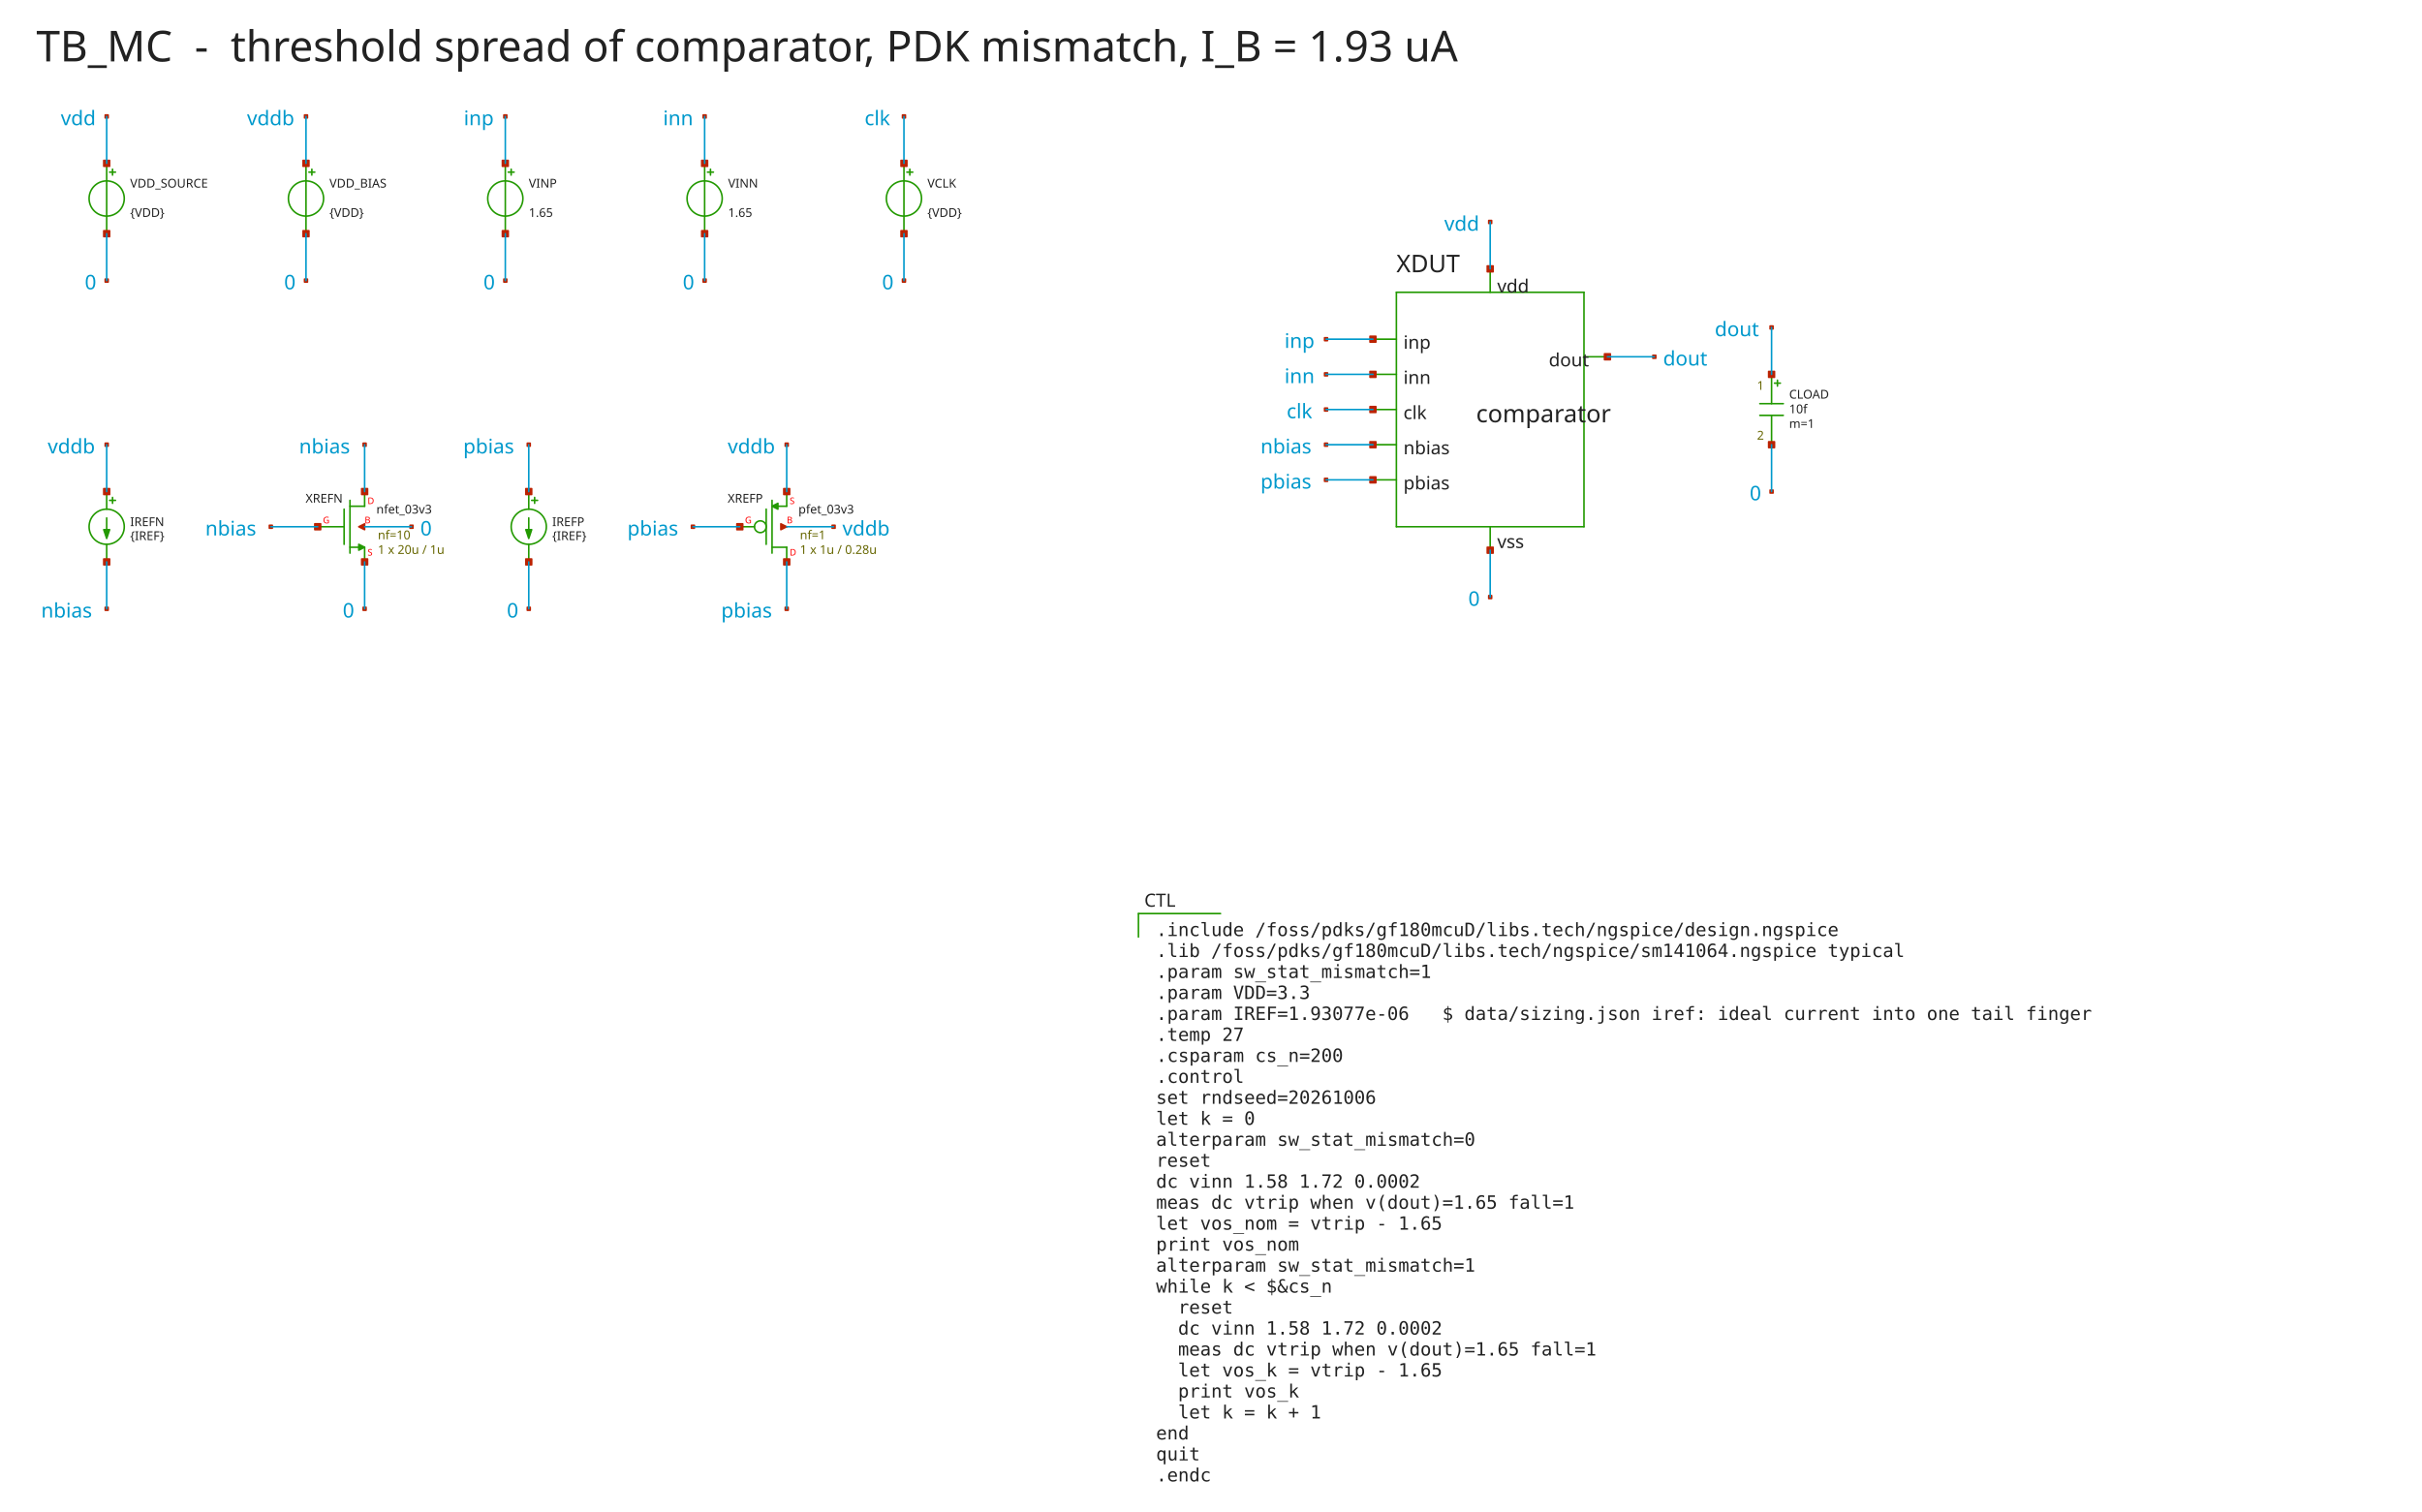
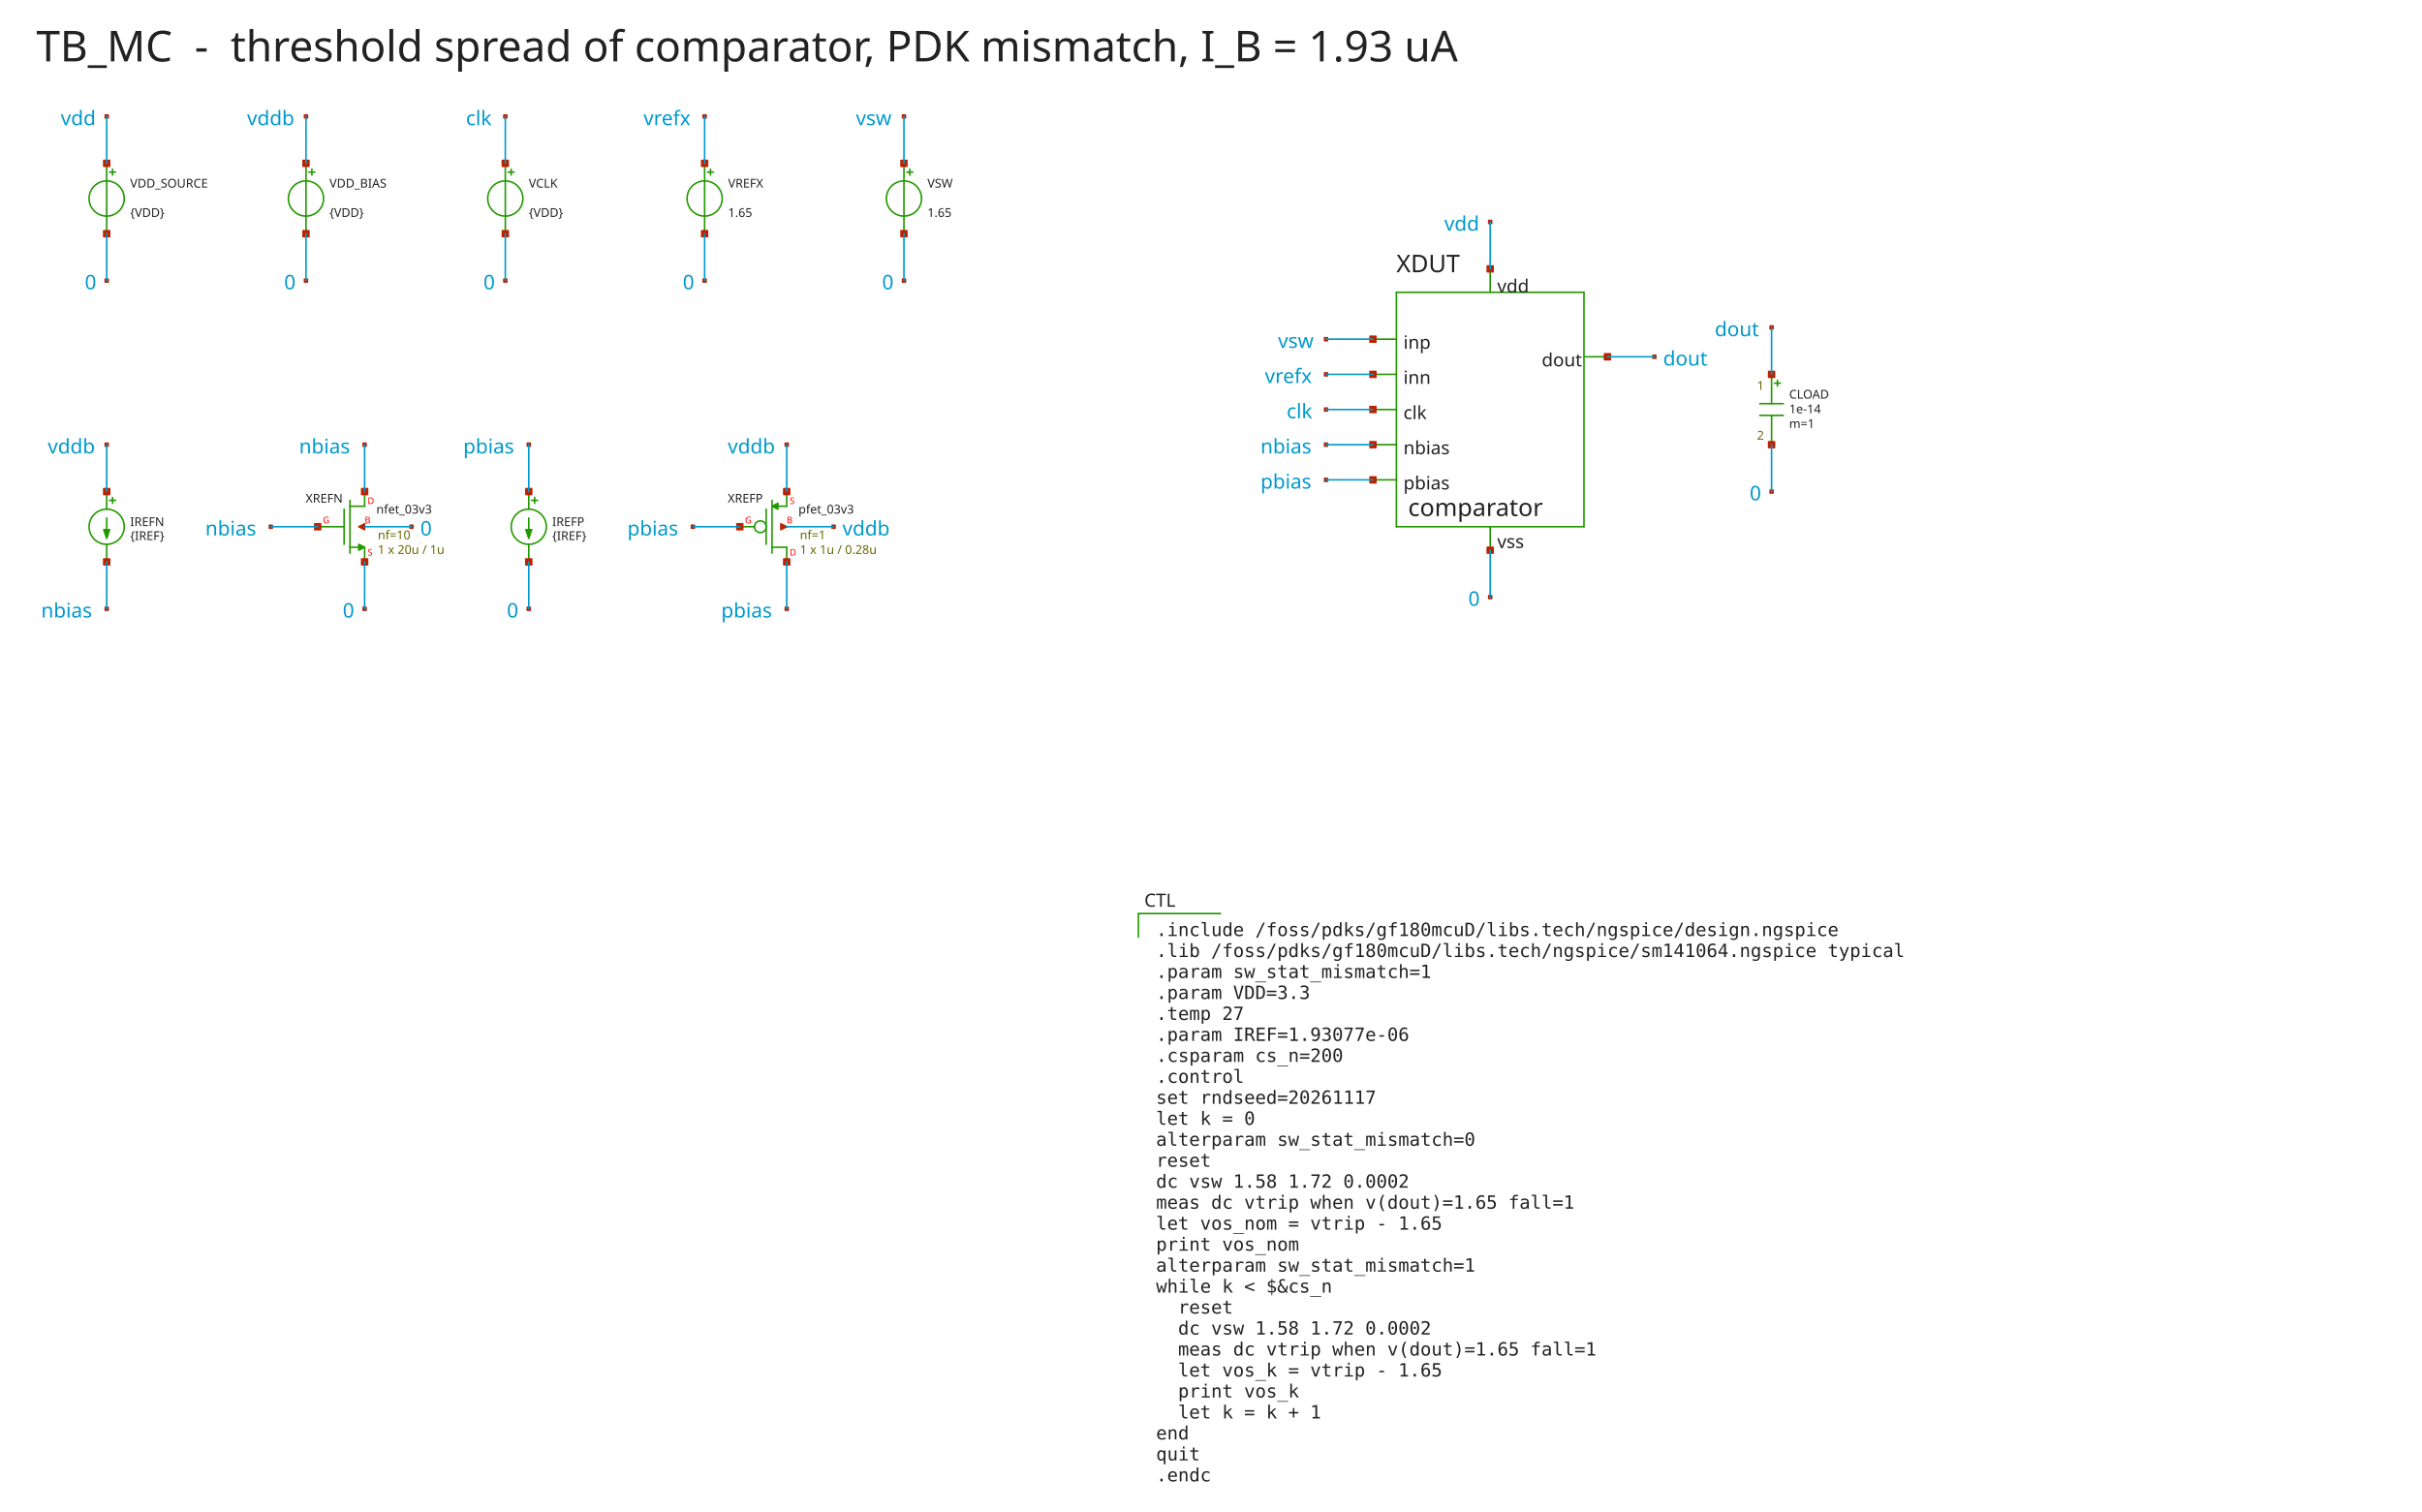
<svg xmlns="http://www.w3.org/2000/svg" width="1110" height="693" version="1.1">
  <style type="text/css">
.l0{
  fill: #ffffff;
  stroke: #ffffff;
  stroke-linecap:round;
  stroke-linejoin:round;
  stroke-width: 0.725;
}
.l1{
  fill: #0099cc;
  stroke: #0099cc;
  stroke-linecap:round;
  stroke-linejoin:round;
  stroke-width: 0.725;
}
.l2{
  fill: #aaaaaa; fill-opacity: 0.2;
  stroke: #aaaaaa;
  stroke-linecap:round;
  stroke-linejoin:round;
  stroke-width: 0.725;
}
.l3{
  fill: #222222; fill-opacity: 0.5;
  stroke: #222222;
  stroke-linecap:round;
  stroke-linejoin:round;
  stroke-width: 0.725;
}
.l4{
  fill: #229900;
  stroke: #229900;
  stroke-linecap:round;
  stroke-linejoin:round;
  stroke-width: 0.725;
}
.l5{
  fill: #bb2200;
  stroke: #bb2200;
  stroke-linecap:round;
  stroke-linejoin:round;
  stroke-width: 0.725;
}
.l6{
  fill: #0066cc; fill-opacity: 0.5;
  stroke: #0066cc;
  stroke-linecap:round;
  stroke-linejoin:round;
  stroke-width: 0.725;
}
.l7{
  fill: #ff0000; fill-opacity: 0.5;
  stroke: #ff0000;
  stroke-linecap:round;
  stroke-linejoin:round;
  stroke-width: 0.725;
}
.l8{
  fill: #888800; fill-opacity: 0.5;
  stroke: #888800;
  stroke-linecap:round;
  stroke-linejoin:round;
  stroke-width: 0.725;
}
.l9{
  fill: #00aaaa; fill-opacity: 0.5;
  stroke: #00aaaa;
  stroke-linecap:round;
  stroke-linejoin:round;
  stroke-width: 0.725;
}
.l10{
  fill: #880088;
  stroke: #880088;
  stroke-linecap:round;
  stroke-linejoin:round;
  stroke-width: 0.725;
}
.l11{
  fill: #00ff00; fill-opacity: 0.5;
  stroke: #00ff00;
  stroke-linecap:round;
  stroke-linejoin:round;
  stroke-width: 0.725;
}
.l12{
  fill: #0000cc; fill-opacity: 0.5;
  stroke: #0000cc;
  stroke-linecap:round;
  stroke-linejoin:round;
  stroke-width: 0.725;
}
.l13{
  fill: #666600; fill-opacity: 0.5;
  stroke: #666600;
  stroke-linecap:round;
  stroke-linejoin:round;
  stroke-width: 0.725;
}
.l14{
  fill: #557755; fill-opacity: 0.2;
  stroke: #557755;
  stroke-linecap:round;
  stroke-linejoin:round;
  stroke-width: 0.725;
}
.l15{
  fill: #aa2222; fill-opacity: 0.5;
  stroke: #aa2222;
  stroke-linecap:round;
  stroke-linejoin:round;
  stroke-width: 0.725;
}
.l16{
  fill: #7ccc40; fill-opacity: 0.5;
  stroke: #7ccc40;
  stroke-linecap:round;
  stroke-linejoin:round;
  stroke-width: 0.725;
}
.l17{
  fill: #00ffcc; fill-opacity: 0.2;
  stroke: #00ffcc;
  stroke-linecap:round;
  stroke-linejoin:round;
  stroke-width: 0.725;
}
.l18{
  fill: #ce0097; fill-opacity: 0.5;
  stroke: #ce0097;
  stroke-linecap:round;
  stroke-linejoin:round;
  stroke-width: 0.725;
}
.l19{
  fill: #d2d46b; fill-opacity: 0.2;
  stroke: #d2d46b;
  stroke-linecap:round;
  stroke-linejoin:round;
  stroke-width: 0.725;
}
.l20{
  fill: #ef6158; fill-opacity: 0.2;
  stroke: #ef6158;
  stroke-linecap:round;
  stroke-linejoin:round;
  stroke-width: 0.725;
}
.l21{
  fill: #fdb200; fill-opacity: 0.2;
  stroke: #fdb200;
  stroke-linecap:round;
  stroke-linejoin:round;
  stroke-width: 0.725;
}
text {font-family: Sans-Serif;}
</style>
  <rect class="l0" x="0" y="0" width="1110" height="693" />
  <path class="l4" d="M50.234 78.906L52.92 78.906" />
  <path class="l4" d="M51.577 77.562L51.577 80.249" />
  <path class="l4" d="M48.89 74.876L48.89 107.116" />
  <circle class="l4" cx="48.89" cy="90.996" r="8.06" style="fill:none;" />
  <path class="l4" d="M141.581 78.906L144.268 78.906" />
  <path class="l4" d="M142.924 77.562L142.924 80.249" />
  <path class="l4" d="M140.238 74.876L140.238 107.116" />
  <circle class="l4" cx="140.238" cy="90.996" r="8.06" style="fill:none;" />
-   <path class="l4" d="M232.929 78.906L235.615 78.906" />
-   <path class="l4" d="M234.272 77.562L234.272 80.249" />
-   <path class="l4" d="M231.585 74.876L231.585 107.116" />
-   <circle class="l4" cx="231.585" cy="90.996" r="8.06" style="fill:none;" />
-   <path class="l4" d="M324.276 78.906L326.963 78.906" />
-   <path class="l4" d="M325.619 77.562L325.619 80.249" />
-   <path class="l4" d="M322.933 74.876L322.933 107.116" />
-   <circle class="l4" cx="322.933" cy="90.996" r="8.06" style="fill:none;" />
-   <path class="l4" d="M415.624 78.906L418.31 78.906" />
-   <path class="l4" d="M416.967 77.562L416.967 80.249" />
-   <path class="l4" d="M414.28 74.876L414.28 107.116" />
-   <circle class="l4" cx="414.28" cy="90.996" r="8.06" style="fill:none;" />
  <path class="l4" d="M48.89 225.33L48.89 233.39" />
  <path class="l4" d="M48.89 249.51L48.89 257.571" />
  <path class="l4" d="M50.234 229.36L52.92 229.36" />
  <path class="l4" d="M51.577 228.017L51.577 230.704" />
  <path class="l4" d="M48.89 237.42L48.89 242.794L50.234 242.794L48.89 246.824L47.547 242.794L48.89 242.794L48.89 237.42" />
  <circle class="l4" cx="48.89" cy="241.45" r="8.06" style="fill:none;" />
  <path class="l4" d="M160.388 229.36L160.388 253.541" />
  <path class="l4" d="M145.611 241.45L157.701 241.45" />
  <path class="l4" d="M167.105 225.33L167.105 232.047" />
  <path class="l4" d="M167.105 250.854L167.105 257.571" />
  <path class="l4" d="M157.701 233.39L157.701 249.51" />
  <path class="l4" d="M160.388 232.047L167.105 232.047" />
  <path class="l4" d="M160.388 250.854L164.418 250.854" />
  <path class="l4" d="M164.418 249.51L167.105 250.854L164.418 252.197L164.418 249.51" />
  <path class="l4" d="M242.332 225.33L242.332 233.39" />
  <path class="l4" d="M242.332 249.51L242.332 257.571" />
  <path class="l4" d="M243.675 229.36L246.362 229.36" />
  <path class="l4" d="M245.019 228.017L245.019 230.704" />
  <path class="l4" d="M242.332 237.42L242.332 242.794L243.675 242.794L242.332 246.824L240.989 242.794L242.332 242.794L242.332 237.42" />
  <circle class="l4" cx="242.332" cy="241.45" r="8.06" style="fill:none;" />
  <path class="l4" d="M353.83 229.36L353.83 253.541" />
  <path class="l4" d="M360.546 225.33L360.546 232.047" />
  <path class="l4" d="M360.546 250.854L360.546 257.571" />
  <path class="l4" d="M351.143 233.39L351.143 249.51" />
  <path class="l4" d="M353.83 250.854L360.546 250.854" />
  <path class="l4" d="M356.516 232.047L360.546 232.047" />
  <path class="l4" d="M339.053 241.45L345.77 241.45" />
  <path class="l4" d="M356.516 230.704L353.83 232.047L356.516 233.39L356.516 230.704" />
  <circle class="l4" cx="348.456" cy="241.45" r="2.687" style="fill:none;" />
+   <path class="l4" d="M232.929 78.906L235.615 78.906" />
+   <path class="l4" d="M234.272 77.562L234.272 80.249" />
+   <path class="l4" d="M231.585 74.876L231.585 107.116" />
+   <circle class="l4" cx="231.585" cy="90.996" r="8.06" style="fill:none;" />
+   <path class="l4" d="M324.276 78.906L326.963 78.906" />
+   <path class="l4" d="M325.619 77.562L325.619 80.249" />
+   <path class="l4" d="M322.933 74.876L322.933 107.116" />
+   <circle class="l4" cx="322.933" cy="90.996" r="8.06" style="fill:none;" />
+   <path class="l4" d="M415.624 78.906L418.31 78.906" />
+   <path class="l4" d="M416.967 77.562L416.967 80.249" />
+   <path class="l4" d="M414.28 74.876L414.28 107.116" />
+   <circle class="l4" cx="414.28" cy="90.996" r="8.06" style="fill:none;" />
  <path class="l4" d="M639.962 133.983L725.936 133.983" />
  <path class="l4" d="M725.936 133.983L725.936 241.45" />
  <path class="l4" d="M639.962 241.45L725.936 241.45" />
  <path class="l4" d="M639.962 133.983L639.962 241.45" />
  <path class="l4" d="M629.215 155.476L639.962 155.476" />
  <path class="l4" d="M629.215 171.596L639.962 171.596" />
+   <path class="l4" d="M725.936 163.536L736.683 163.536" />
  <path class="l4" d="M629.215 187.717L639.962 187.717" />
+   <path class="l4" d="M682.949 123.236L682.949 133.983" />
+   <path class="l4" d="M682.949 241.45L682.949 252.197" />
  <path class="l4" d="M629.215 203.837L639.962 203.837" />
  <path class="l4" d="M629.215 219.957L639.962 219.957" />
-   <path class="l4" d="M725.936 163.536L736.683 163.536" />
-   <path class="l4" d="M682.949 123.236L682.949 133.983" />
-   <path class="l4" d="M682.949 241.45L682.949 252.197" />
  <path class="l4" d="M811.91 190.403L811.91 203.837" />
  <path class="l4" d="M811.91 171.596L811.91 185.03" />
  <path class="l4" d="M806.537 185.03L817.284 185.03" />
  <path class="l4" d="M806.537 190.403L817.284 190.403" />
  <path class="l4" d="M813.254 175.626L815.94 175.626" />
  <path class="l4" d="M814.597 174.283L814.597 176.97" />
  <path class="l4" d="M521.748 418.772L559.362 418.772" />
  <path class="l4" d="M521.748 418.772L521.748 429.519" />
  <path class="l5" d="M47.547 73.532L50.234 73.532L50.234 76.219L47.547 76.219L47.547 73.532z" />
  <path class="l5" d="M47.547 105.773L50.234 105.773L50.234 108.459L47.547 108.459L47.547 105.773z" />
  <path class="l5" d="M48.219 52.71L49.562 52.71L49.562 54.054L48.219 54.054L48.219 52.71z" />
  <path class="l5" d="M48.219 127.938L49.562 127.938L49.562 129.281L48.219 129.281L48.219 127.938z" />
  <path class="l5" d="M138.894 73.532L141.581 73.532L141.581 76.219L138.894 76.219L138.894 73.532z" />
  <path class="l5" d="M138.894 105.773L141.581 105.773L141.581 108.459L138.894 108.459L138.894 105.773z" />
  <path class="l5" d="M139.566 52.71L140.909 52.71L140.909 54.054L139.566 54.054L139.566 52.71z" />
  <path class="l5" d="M139.566 127.938L140.909 127.938L140.909 129.281L139.566 129.281L139.566 127.938z" />
-   <path class="l5" d="M230.242 73.532L232.929 73.532L232.929 76.219L230.242 76.219L230.242 73.532z" />
-   <path class="l5" d="M230.242 105.773L232.929 105.773L232.929 108.459L230.242 108.459L230.242 105.773z" />
-   <path class="l5" d="M230.914 52.71L232.257 52.71L232.257 54.054L230.914 54.054L230.914 52.71z" />
-   <path class="l5" d="M230.914 127.938L232.257 127.938L232.257 129.281L230.914 129.281L230.914 127.938z" />
-   <path class="l5" d="M321.589 73.532L324.276 73.532L324.276 76.219L321.589 76.219L321.589 73.532z" />
-   <path class="l5" d="M321.589 105.773L324.276 105.773L324.276 108.459L321.589 108.459L321.589 105.773z" />
-   <path class="l5" d="M322.261 52.71L323.604 52.71L323.604 54.054L322.261 54.054L322.261 52.71z" />
-   <path class="l5" d="M322.261 127.938L323.604 127.938L323.604 129.281L322.261 129.281L322.261 127.938z" />
-   <path class="l5" d="M412.937 73.532L415.624 73.532L415.624 76.219L412.937 76.219L412.937 73.532z" />
-   <path class="l5" d="M412.937 105.773L415.624 105.773L415.624 108.459L412.937 108.459L412.937 105.773z" />
-   <path class="l5" d="M413.609 52.71L414.952 52.71L414.952 54.054L413.609 54.054L413.609 52.71z" />
-   <path class="l5" d="M413.609 127.938L414.952 127.938L414.952 129.281L413.609 129.281L413.609 127.938z" />
  <path class="l5" d="M47.547 223.987L50.234 223.987L50.234 226.674L47.547 226.674L47.547 223.987z" />
  <path class="l5" d="M47.547 256.227L50.234 256.227L50.234 258.914L47.547 258.914L47.547 256.227z" />
  <path class="l5" d="M48.219 203.165L49.562 203.165L49.562 204.508L48.219 204.508L48.219 203.165z" />
  <path class="l5" d="M48.219 278.392L49.562 278.392L49.562 279.736L48.219 279.736L48.219 278.392z" />
  <path class="l5" d="M167.105 240.107L164.418 241.45L167.105 242.794L167.105 240.107" />
  <path class="l5" d="M165.761 223.987L168.448 223.987L168.448 226.674L165.761 226.674L165.761 223.987z" />
  <path class="l5" d="M144.268 240.107L146.954 240.107L146.954 242.794L144.268 242.794L144.268 240.107z" />
  <path class="l5" d="M165.761 256.227L168.448 256.227L168.448 258.914L165.761 258.914L165.761 256.227z" />
  <path class="l5" d="M167.063 241.408L167.147 241.408L167.147 241.492L167.063 241.492L167.063 241.408z" />
  <path class="l5" d="M123.446 240.779L124.789 240.779L124.789 242.122L123.446 242.122L123.446 240.779z" />
  <path class="l5" d="M166.433 203.165L167.776 203.165L167.776 204.508L166.433 204.508L166.433 203.165z" />
  <path class="l5" d="M166.433 278.392L167.776 278.392L167.776 279.736L166.433 279.736L166.433 278.392z" />
  <path class="l5" d="M187.927 240.779L189.27 240.779L189.27 242.122L187.927 242.122L187.927 240.779z" />
  <path class="l5" d="M240.989 223.987L243.675 223.987L243.675 226.674L240.989 226.674L240.989 223.987z" />
  <path class="l5" d="M240.989 256.227L243.675 256.227L243.675 258.914L240.989 258.914L240.989 256.227z" />
  <path class="l5" d="M241.66 203.165L243.004 203.165L243.004 204.508L241.66 204.508L241.66 203.165z" />
  <path class="l5" d="M241.66 278.392L243.004 278.392L243.004 279.736L241.66 279.736L241.66 278.392z" />
  <path class="l5" d="M357.86 240.107L360.546 241.45L357.86 242.794L357.86 240.107" />
  <path class="l5" d="M359.203 256.227L361.89 256.227L361.89 258.914L359.203 258.914L359.203 256.227z" />
  <path class="l5" d="M337.71 240.107L340.396 240.107L340.396 242.794L337.71 242.794L337.71 240.107z" />
  <path class="l5" d="M359.203 223.987L361.89 223.987L361.89 226.674L359.203 226.674L359.203 223.987z" />
  <path class="l5" d="M360.504 241.408L360.588 241.408L360.588 241.492L360.504 241.492L360.504 241.408z" />
  <path class="l5" d="M316.888 240.779L318.231 240.779L318.231 242.122L316.888 242.122L316.888 240.779z" />
  <path class="l5" d="M359.875 278.392L361.218 278.392L361.218 279.736L359.875 279.736L359.875 278.392z" />
  <path class="l5" d="M359.875 203.165L361.218 203.165L361.218 204.508L359.875 204.508L359.875 203.165z" />
  <path class="l5" d="M381.368 240.779L382.712 240.779L382.712 242.122L381.368 242.122L381.368 240.779z" />
+   <path class="l5" d="M230.242 73.532L232.929 73.532L232.929 76.219L230.242 76.219L230.242 73.532z" />
+   <path class="l5" d="M230.242 105.773L232.929 105.773L232.929 108.459L230.242 108.459L230.242 105.773z" />
+   <path class="l5" d="M230.914 52.71L232.257 52.71L232.257 54.054L230.914 54.054L230.914 52.71z" />
+   <path class="l5" d="M230.914 127.938L232.257 127.938L232.257 129.281L230.914 129.281L230.914 127.938z" />
+   <path class="l5" d="M321.589 73.532L324.276 73.532L324.276 76.219L321.589 76.219L321.589 73.532z" />
+   <path class="l5" d="M321.589 105.773L324.276 105.773L324.276 108.459L321.589 108.459L321.589 105.773z" />
+   <path class="l5" d="M322.261 52.71L323.604 52.71L323.604 54.054L322.261 54.054L322.261 52.71z" />
+   <path class="l5" d="M322.261 127.938L323.604 127.938L323.604 129.281L322.261 129.281L322.261 127.938z" />
+   <path class="l5" d="M412.937 73.532L415.624 73.532L415.624 76.219L412.937 76.219L412.937 73.532z" />
+   <path class="l5" d="M412.937 105.773L415.624 105.773L415.624 108.459L412.937 108.459L412.937 105.773z" />
+   <path class="l5" d="M413.609 52.71L414.952 52.71L414.952 54.054L413.609 54.054L413.609 52.71z" />
+   <path class="l5" d="M413.609 127.938L414.952 127.938L414.952 129.281L413.609 129.281L413.609 127.938z" />
  <path class="l5" d="M627.872 154.133L630.559 154.133L630.559 156.82L627.872 156.82L627.872 154.133z" />
  <path class="l5" d="M627.872 170.253L630.559 170.253L630.559 172.94L627.872 172.94L627.872 170.253z" />
  <path class="l5" d="M735.34 162.193L738.026 162.193L738.026 164.88L735.34 164.88L735.34 162.193z" />
  <path class="l5" d="M627.872 186.373L630.559 186.373L630.559 189.06L627.872 189.06L627.872 186.373z" />
  <path class="l5" d="M681.606 121.893L684.293 121.893L684.293 124.579L681.606 124.579L681.606 121.893z" />
  <path class="l5" d="M681.606 250.854L684.293 250.854L684.293 253.541L681.606 253.541L681.606 250.854z" />
  <path class="l5" d="M627.872 202.493L630.559 202.493L630.559 205.18L627.872 205.18L627.872 202.493z" />
  <path class="l5" d="M627.872 218.614L630.559 218.614L630.559 221.3L627.872 221.3L627.872 218.614z" />
  <path class="l5" d="M607.05 154.805L608.394 154.805L608.394 156.148L607.05 156.148L607.05 154.805z" />
  <path class="l5" d="M607.05 170.925L608.394 170.925L608.394 172.268L607.05 172.268L607.05 170.925z" />
  <path class="l5" d="M607.05 187.045L608.394 187.045L608.394 188.388L607.05 188.388L607.05 187.045z" />
  <path class="l5" d="M607.05 203.165L608.394 203.165L608.394 204.508L607.05 204.508L607.05 203.165z" />
  <path class="l5" d="M607.05 219.285L608.394 219.285L608.394 220.629L607.05 220.629L607.05 219.285z" />
  <path class="l5" d="M757.505 162.865L758.848 162.865L758.848 164.208L757.505 164.208L757.505 162.865z" />
  <path class="l5" d="M682.278 101.071L683.621 101.071L683.621 102.414L682.278 102.414L682.278 101.071z" />
  <path class="l5" d="M682.278 273.019L683.621 273.019L683.621 274.362L682.278 274.362L682.278 273.019z" />
  <path class="l5" d="M810.567 170.253L813.254 170.253L813.254 172.94L810.567 172.94L810.567 170.253z" />
  <path class="l5" d="M810.567 202.493L813.254 202.493L813.254 205.18L810.567 205.18L810.567 202.493z" />
  <path class="l5" d="M811.239 149.431L812.582 149.431L812.582 150.775L811.239 150.775L811.239 149.431z" />
  <path class="l5" d="M811.239 224.659L812.582 224.659L812.582 226.002L811.239 226.002L811.239 224.659z" />
  <text fill="#222222" xml:space="preserve" font-size="5.588" transform="translate(59.6371, 85.9948)">VDD_SOURCE</text>
  <text fill="#222222" xml:space="preserve" font-size="5.588" transform="translate(59.6371, 99.4283)">{VDD}</text>
  <text fill="#0099cc" xml:space="preserve" font-size="9.221" transform="translate(27.8603, 57.3886)">vdd</text>
  <text fill="#0099cc" xml:space="preserve" font-size="9.221" transform="translate(38.8603, 132.616)">0</text>
  <text fill="#222222" xml:space="preserve" font-size="5.588" transform="translate(150.985, 85.9948)">VDD_BIAS</text>
  <text fill="#222222" xml:space="preserve" font-size="5.588" transform="translate(150.985, 99.4283)">{VDD}</text>
  <text fill="#0099cc" xml:space="preserve" font-size="9.221" transform="translate(113.208, 57.3886)">vddb</text>
  <text fill="#0099cc" xml:space="preserve" font-size="9.221" transform="translate(130.208, 132.616)">0</text>
-   <text fill="#222222" xml:space="preserve" font-size="5.588" transform="translate(242.332, 85.9948)">VINP</text>
-   <text fill="#222222" xml:space="preserve" font-size="5.588" transform="translate(242.332, 99.4283)">1.65</text>
-   <text fill="#0099cc" xml:space="preserve" font-size="9.221" transform="translate(212.555, 57.3886)">inp</text>
-   <text fill="#0099cc" xml:space="preserve" font-size="9.221" transform="translate(221.555, 132.616)">0</text>
-   <text fill="#222222" xml:space="preserve" font-size="5.588" transform="translate(333.679, 85.9948)">VINN</text>
-   <text fill="#222222" xml:space="preserve" font-size="5.588" transform="translate(333.679, 99.4283)">1.65</text>
-   <text fill="#0099cc" xml:space="preserve" font-size="9.221" transform="translate(303.903, 57.3886)">inn</text>
-   <text fill="#0099cc" xml:space="preserve" font-size="9.221" transform="translate(312.903, 132.616)">0</text>
-   <text fill="#222222" xml:space="preserve" font-size="5.588" transform="translate(425.027, 85.9948)">VCLK</text>
-   <text fill="#222222" xml:space="preserve" font-size="5.588" transform="translate(425.027, 99.4283)">{VDD}</text>
-   <text fill="#0099cc" xml:space="preserve" font-size="9.221" transform="translate(396.25, 57.3886)">clk</text>
-   <text fill="#0099cc" xml:space="preserve" font-size="9.221" transform="translate(404.25, 132.616)">0</text>
  <text fill="#222222" xml:space="preserve" font-size="5.588" transform="translate(59.6371, 241.151)">IREFN</text>
  <text fill="#222222" xml:space="preserve" font-size="5.588" transform="translate(59.6371, 247.561)">{IREF}</text>
  <text fill="#0099cc" xml:space="preserve" font-size="9.221" transform="translate(21.8603, 207.843)">vddb</text>
  <text fill="#0099cc" xml:space="preserve" font-size="9.221" transform="translate(18.8603, 283.071)">nbias</text>
  <text fill="#222222" xml:space="preserve" font-size="5.588" transform="translate(140.045, 230.404)">XREFN</text>
  <text fill="#ff0000" xml:space="preserve" font-size="4.191" transform="translate(168.448, 254.659)">S</text>
  <text fill="#ff0000" xml:space="preserve" font-size="4.191" transform="translate(168.448, 231.045)">D</text>
  <text fill="#ff0000" xml:space="preserve" font-size="4.191" transform="translate(167.105, 239.883)">B</text>
  <text fill="#ff0000" xml:space="preserve" font-size="4.191" transform="translate(147.985, 239.883)">G</text>
  <text fill="#222222" xml:space="preserve" font-size="5.588" transform="translate(172.478, 235.413)">nfet_03v3</text>
  <text fill="#666600" xml:space="preserve" font-size="5.588" transform="translate(173.15, 253.913)">1 x 20u / 1u</text>
  <text fill="#666600" xml:space="preserve" font-size="5.588" transform="translate(173.15, 247.196)">nf=10</text>
  <text fill="#0099cc" xml:space="preserve" font-size="9.221" transform="translate(94.0876, 245.457)">nbias</text>
  <text fill="#0099cc" xml:space="preserve" font-size="9.221" transform="translate(137.075, 207.843)">nbias</text>
  <text fill="#0099cc" xml:space="preserve" font-size="9.221" transform="translate(157.075, 283.071)">0</text>
  <text fill="#0099cc" xml:space="preserve" font-size="9.221" transform="translate(192.628, 245.457)">0</text>
  <text fill="#222222" xml:space="preserve" font-size="5.588" transform="translate(253.079, 241.151)">IREFP</text>
  <text fill="#222222" xml:space="preserve" font-size="5.588" transform="translate(253.079, 247.561)">{IREF}</text>
  <text fill="#0099cc" xml:space="preserve" font-size="9.221" transform="translate(212.302, 207.843)">pbias</text>
  <text fill="#0099cc" xml:space="preserve" font-size="9.221" transform="translate(232.302, 283.071)">0</text>
  <text fill="#ff0000" xml:space="preserve" font-size="4.191" transform="translate(361.89, 254.659)">D</text>
  <text fill="#ff0000" xml:space="preserve" font-size="4.191" transform="translate(361.89, 231.045)">S</text>
  <text fill="#ff0000" xml:space="preserve" font-size="4.191" transform="translate(360.546, 239.883)">B</text>
  <text fill="#ff0000" xml:space="preserve" font-size="4.191" transform="translate(341.426, 239.883)">G</text>
  <text fill="#222222" xml:space="preserve" font-size="5.588" transform="translate(365.92, 235.413)">pfet_03v3</text>
  <text fill="#666600" xml:space="preserve" font-size="5.588" transform="translate(366.591, 253.913)">1 x 1u / 0.28u</text>
  <text fill="#666600" xml:space="preserve" font-size="5.588" transform="translate(366.591, 247.196)">nf=1</text>
  <text fill="#222222" xml:space="preserve" font-size="5.588" transform="translate(333.486, 230.404)">XREFP</text>
  <text fill="#0099cc" xml:space="preserve" font-size="9.221" transform="translate(287.529, 245.457)">pbias</text>
  <text fill="#0099cc" xml:space="preserve" font-size="9.221" transform="translate(330.516, 283.071)">pbias</text>
  <text fill="#0099cc" xml:space="preserve" font-size="9.221" transform="translate(333.516, 207.843)">vddb</text>
  <text fill="#0099cc" xml:space="preserve" font-size="9.221" transform="translate(386.07, 245.457)">vddb</text>
+   <text fill="#222222" xml:space="preserve" font-size="5.588" transform="translate(242.332, 85.9948)">VCLK</text>
+   <text fill="#222222" xml:space="preserve" font-size="5.588" transform="translate(242.332, 99.4283)">{VDD}</text>
+   <text fill="#0099cc" xml:space="preserve" font-size="9.221" transform="translate(213.555, 57.3886)">clk</text>
+   <text fill="#0099cc" xml:space="preserve" font-size="9.221" transform="translate(221.555, 132.616)">0</text>
+   <text fill="#222222" xml:space="preserve" font-size="5.588" transform="translate(333.679, 85.9948)">VREFX</text>
+   <text fill="#222222" xml:space="preserve" font-size="5.588" transform="translate(333.679, 99.4283)">1.65</text>
+   <text fill="#0099cc" xml:space="preserve" font-size="9.221" transform="translate(294.903, 57.3886)">vrefx</text>
+   <text fill="#0099cc" xml:space="preserve" font-size="9.221" transform="translate(312.903, 132.616)">0</text>
+   <text fill="#222222" xml:space="preserve" font-size="5.588" transform="translate(425.027, 85.9948)">VSW</text>
+   <text fill="#222222" xml:space="preserve" font-size="5.588" transform="translate(425.027, 99.4283)">1.65</text>
+   <text fill="#0099cc" xml:space="preserve" font-size="9.221" transform="translate(392.25, 57.3886)">vsw</text>
+   <text fill="#0099cc" xml:space="preserve" font-size="9.221" transform="translate(404.25, 132.616)">0</text>
  <text fill="#222222" xml:space="preserve" font-size="8.382" transform="translate(643.186, 159.864)">inp</text>
  <text fill="#222222" xml:space="preserve" font-size="8.382" transform="translate(643.186, 175.984)">inn</text>
+   <text fill="#222222" xml:space="preserve" font-size="8.382" transform="translate(706.592, 167.924)">dout</text>
  <text fill="#222222" xml:space="preserve" font-size="8.382" transform="translate(643.186, 192.104)">clk</text>
+   <text fill="#222222" xml:space="preserve" font-size="8.382" transform="translate(686.173, 134.071)">vdd</text>
+   <text fill="#222222" xml:space="preserve" font-size="8.382" transform="translate(686.173, 251.211)">vss</text>
  <text fill="#222222" xml:space="preserve" font-size="8.382" transform="translate(643.186, 208.224)">nbias</text>
  <text fill="#222222" xml:space="preserve" font-size="8.382" transform="translate(643.186, 224.344)">pbias</text>
-   <text fill="#222222" xml:space="preserve" font-size="8.382" transform="translate(709.816, 167.924)">dout</text>
-   <text fill="#222222" xml:space="preserve" font-size="8.382" transform="translate(686.173, 134.071)">vdd</text>
-   <text fill="#222222" xml:space="preserve" font-size="8.382" transform="translate(686.173, 251.211)">vss</text>
  <text fill="#222222" xml:space="preserve" font-size="11.177" transform="translate(639.962, 124.787)">XDUT</text>
-   <text fill="#222222" xml:space="preserve" font-size="11.177" transform="translate(676.501, 193.566)">comparator</text>
-   <text fill="#0099cc" xml:space="preserve" font-size="9.221" transform="translate(588.692, 159.483)">inp</text>
-   <text fill="#0099cc" xml:space="preserve" font-size="9.221" transform="translate(588.692, 175.603)">inn</text>
+   <text fill="#222222" xml:space="preserve" font-size="11.177" transform="translate(645.336, 236.553)">comparator</text>
+   <text fill="#0099cc" xml:space="preserve" font-size="9.221" transform="translate(585.692, 159.483)">vsw</text>
+   <text fill="#0099cc" xml:space="preserve" font-size="9.221" transform="translate(579.692, 175.603)">vrefx</text>
  <text fill="#0099cc" xml:space="preserve" font-size="9.221" transform="translate(589.692, 191.723)">clk</text>
  <text fill="#0099cc" xml:space="preserve" font-size="9.221" transform="translate(577.692, 207.843)">nbias</text>
  <text fill="#0099cc" xml:space="preserve" font-size="9.221" transform="translate(577.692, 223.963)">pbias</text>
  <text fill="#0099cc" xml:space="preserve" font-size="9.221" transform="translate(762.207, 167.543)">dout</text>
  <text fill="#0099cc" xml:space="preserve" font-size="9.221" transform="translate(661.919, 105.749)">vdd</text>
  <text fill="#0099cc" xml:space="preserve" font-size="9.221" transform="translate(672.919, 277.697)">0</text>
  <text fill="#666600" xml:space="preserve" font-size="5.588" transform="translate(805.224, 178.686)">1</text>
  <text fill="#666600" xml:space="preserve" font-size="5.588" transform="translate(805.224, 201.523)">2</text>
  <text fill="#222222" xml:space="preserve" font-size="5.588" transform="translate(819.971, 182.716)">CLOAD</text>
-   <text fill="#222222" xml:space="preserve" font-size="5.588" transform="translate(819.971, 189.432)">10f</text>
+   <text fill="#222222" xml:space="preserve" font-size="5.588" transform="translate(819.971, 189.432)">1e-14</text>
  <text fill="#222222" xml:space="preserve" font-size="5.588" transform="translate(819.971, 196.149)">m=1</text>
  <text fill="#0099cc" xml:space="preserve" font-size="9.221" transform="translate(785.88, 154.109)">dout</text>
  <text fill="#0099cc" xml:space="preserve" font-size="9.221" transform="translate(801.88, 229.337)">0</text>
  <text fill="#222222" xml:space="preserve" font-size="8.382" transform="translate(524.435, 415.637)">CTL</text>
  <text fill="#222222" xml:space="preserve" font-size="8.382" style="font-family:Monospace;" transform="translate(529.808, 429.07)">.include /foss/pdks/gf180mcuD/libs.tech/ngspice/design.ngspice</text>
  <text fill="#222222" xml:space="preserve" font-size="8.382" style="font-family:Monospace;" transform="translate(529.808, 438.685)">.lib /foss/pdks/gf180mcuD/libs.tech/ngspice/sm141064.ngspice typical</text>
  <text fill="#222222" xml:space="preserve" font-size="8.382" style="font-family:Monospace;" transform="translate(529.808, 448.299)">.param sw_stat_mismatch=1</text>
  <text fill="#222222" xml:space="preserve" font-size="8.382" style="font-family:Monospace;" transform="translate(529.808, 457.914)">.param VDD=3.3</text>
-   <text fill="#222222" xml:space="preserve" font-size="8.382" style="font-family:Monospace;" transform="translate(529.808, 467.529)">.param IREF=1.93077e-06   $ data/sizing.json iref: ideal current into one tail finger</text>
-   <text fill="#222222" xml:space="preserve" font-size="8.382" style="font-family:Monospace;" transform="translate(529.808, 477.143)">.temp 27</text>
+   <text fill="#222222" xml:space="preserve" font-size="8.382" style="font-family:Monospace;" transform="translate(529.808, 467.529)">.temp 27</text>
+   <text fill="#222222" xml:space="preserve" font-size="8.382" style="font-family:Monospace;" transform="translate(529.808, 477.143)">.param IREF=1.93077e-06</text>
  <text fill="#222222" xml:space="preserve" font-size="8.382" style="font-family:Monospace;" transform="translate(529.808, 486.758)">.csparam cs_n=200</text>
  <text fill="#222222" xml:space="preserve" font-size="8.382" style="font-family:Monospace;" transform="translate(529.808, 496.373)">.control</text>
-   <text fill="#222222" xml:space="preserve" font-size="8.382" style="font-family:Monospace;" transform="translate(529.808, 505.988)">set rndseed=20261006</text>
+   <text fill="#222222" xml:space="preserve" font-size="8.382" style="font-family:Monospace;" transform="translate(529.808, 505.988)">set rndseed=20261117</text>
  <text fill="#222222" xml:space="preserve" font-size="8.382" style="font-family:Monospace;" transform="translate(529.808, 515.602)">let k = 0</text>
  <text fill="#222222" xml:space="preserve" font-size="8.382" style="font-family:Monospace;" transform="translate(529.808, 525.217)">alterparam sw_stat_mismatch=0</text>
  <text fill="#222222" xml:space="preserve" font-size="8.382" style="font-family:Monospace;" transform="translate(529.808, 534.832)">reset</text>
-   <text fill="#222222" xml:space="preserve" font-size="8.382" style="font-family:Monospace;" transform="translate(529.808, 544.446)">dc vinn 1.58 1.72 0.0002</text>
+   <text fill="#222222" xml:space="preserve" font-size="8.382" style="font-family:Monospace;" transform="translate(529.808, 544.446)">dc vsw 1.58 1.72 0.0002</text>
  <text fill="#222222" xml:space="preserve" font-size="8.382" style="font-family:Monospace;" transform="translate(529.808, 554.061)">meas dc vtrip when v(dout)=1.65 fall=1</text>
  <text fill="#222222" xml:space="preserve" font-size="8.382" style="font-family:Monospace;" transform="translate(529.808, 563.676)">let vos_nom = vtrip - 1.65</text>
  <text fill="#222222" xml:space="preserve" font-size="8.382" style="font-family:Monospace;" transform="translate(529.808, 573.29)">print vos_nom</text>
  <text fill="#222222" xml:space="preserve" font-size="8.382" style="font-family:Monospace;" transform="translate(529.808, 582.905)">alterparam sw_stat_mismatch=1</text>
  <text fill="#222222" xml:space="preserve" font-size="8.382" style="font-family:Monospace;" transform="translate(529.808, 592.52)">while k &lt; $&amp;cs_n</text>
  <text fill="#222222" xml:space="preserve" font-size="8.382" style="font-family:Monospace;" transform="translate(529.808, 602.135)">  reset</text>
-   <text fill="#222222" xml:space="preserve" font-size="8.382" style="font-family:Monospace;" transform="translate(529.808, 611.749)">  dc vinn 1.58 1.72 0.0002</text>
+   <text fill="#222222" xml:space="preserve" font-size="8.382" style="font-family:Monospace;" transform="translate(529.808, 611.749)">  dc vsw 1.58 1.72 0.0002</text>
  <text fill="#222222" xml:space="preserve" font-size="8.382" style="font-family:Monospace;" transform="translate(529.808, 621.364)">  meas dc vtrip when v(dout)=1.65 fall=1</text>
  <text fill="#222222" xml:space="preserve" font-size="8.382" style="font-family:Monospace;" transform="translate(529.808, 630.979)">  let vos_k = vtrip - 1.65</text>
  <text fill="#222222" xml:space="preserve" font-size="8.382" style="font-family:Monospace;" transform="translate(529.808, 640.593)">  print vos_k</text>
  <text fill="#222222" xml:space="preserve" font-size="8.382" style="font-family:Monospace;" transform="translate(529.808, 650.208)">  let k = k + 1</text>
  <text fill="#222222" xml:space="preserve" font-size="8.382" style="font-family:Monospace;" transform="translate(529.808, 659.823)">end</text>
  <text fill="#222222" xml:space="preserve" font-size="8.382" style="font-family:Monospace;" transform="translate(529.808, 669.437)">quit</text>
  <text fill="#222222" xml:space="preserve" font-size="8.382" style="font-family:Monospace;" transform="translate(529.808, 679.052)">.endc</text>
  <path class="l1" d="M48.89 53.382L48.89 74.876" />
  <path class="l1" d="M48.89 107.116L48.89 128.609" />
  <path class="l1" d="M140.238 53.382L140.238 74.876" />
  <path class="l1" d="M140.238 107.116L140.238 128.609" />
-   <path class="l1" d="M231.585 53.382L231.585 74.876" />
-   <path class="l1" d="M231.585 107.116L231.585 128.609" />
-   <path class="l1" d="M322.933 53.382L322.933 74.876" />
-   <path class="l1" d="M322.933 107.116L322.933 128.609" />
-   <path class="l1" d="M414.28 53.382L414.28 74.876" />
-   <path class="l1" d="M414.28 107.116L414.28 128.609" />
  <path class="l1" d="M48.89 203.837L48.89 225.33" />
  <path class="l1" d="M48.89 257.571L48.89 279.064" />
  <path class="l1" d="M124.118 241.45L145.611 241.45" />
  <path class="l1" d="M167.105 203.837L167.105 225.33" />
  <path class="l1" d="M167.105 257.571L167.105 279.064" />
  <path class="l1" d="M167.105 241.45L188.598 241.45" />
  <path class="l1" d="M242.332 203.837L242.332 225.33" />
  <path class="l1" d="M242.332 257.571L242.332 279.064" />
  <path class="l1" d="M317.559 241.45L339.053 241.45" />
  <path class="l1" d="M360.546 257.571L360.546 279.064" />
  <path class="l1" d="M360.546 203.837L360.546 225.33" />
  <path class="l1" d="M360.546 241.45L382.04 241.45" />
+   <path class="l1" d="M231.585 53.382L231.585 74.876" />
+   <path class="l1" d="M231.585 107.116L231.585 128.609" />
+   <path class="l1" d="M322.933 53.382L322.933 74.876" />
+   <path class="l1" d="M322.933 107.116L322.933 128.609" />
+   <path class="l1" d="M414.28 53.382L414.28 74.876" />
+   <path class="l1" d="M414.28 107.116L414.28 128.609" />
  <path class="l1" d="M607.722 155.476L629.215 155.476" />
  <path class="l1" d="M607.722 171.596L629.215 171.596" />
  <path class="l1" d="M607.722 187.717L629.215 187.717" />
  <path class="l1" d="M607.722 203.837L629.215 203.837" />
  <path class="l1" d="M607.722 219.957L629.215 219.957" />
  <path class="l1" d="M736.683 163.536L758.177 163.536" />
  <path class="l1" d="M682.949 101.742L682.949 123.236" />
  <path class="l1" d="M682.949 252.197L682.949 273.691" />
  <path class="l1" d="M811.91 150.103L811.91 171.596" />
  <path class="l1" d="M811.91 203.837L811.91 225.33" />
  <text fill="#222222" xml:space="preserve" font-size="19.559" transform="translate(16.65, 28.1547)">TB_MC  -  threshold spread of comparator, PDK mismatch, I_B = 1.93 uA</text>
</svg>
